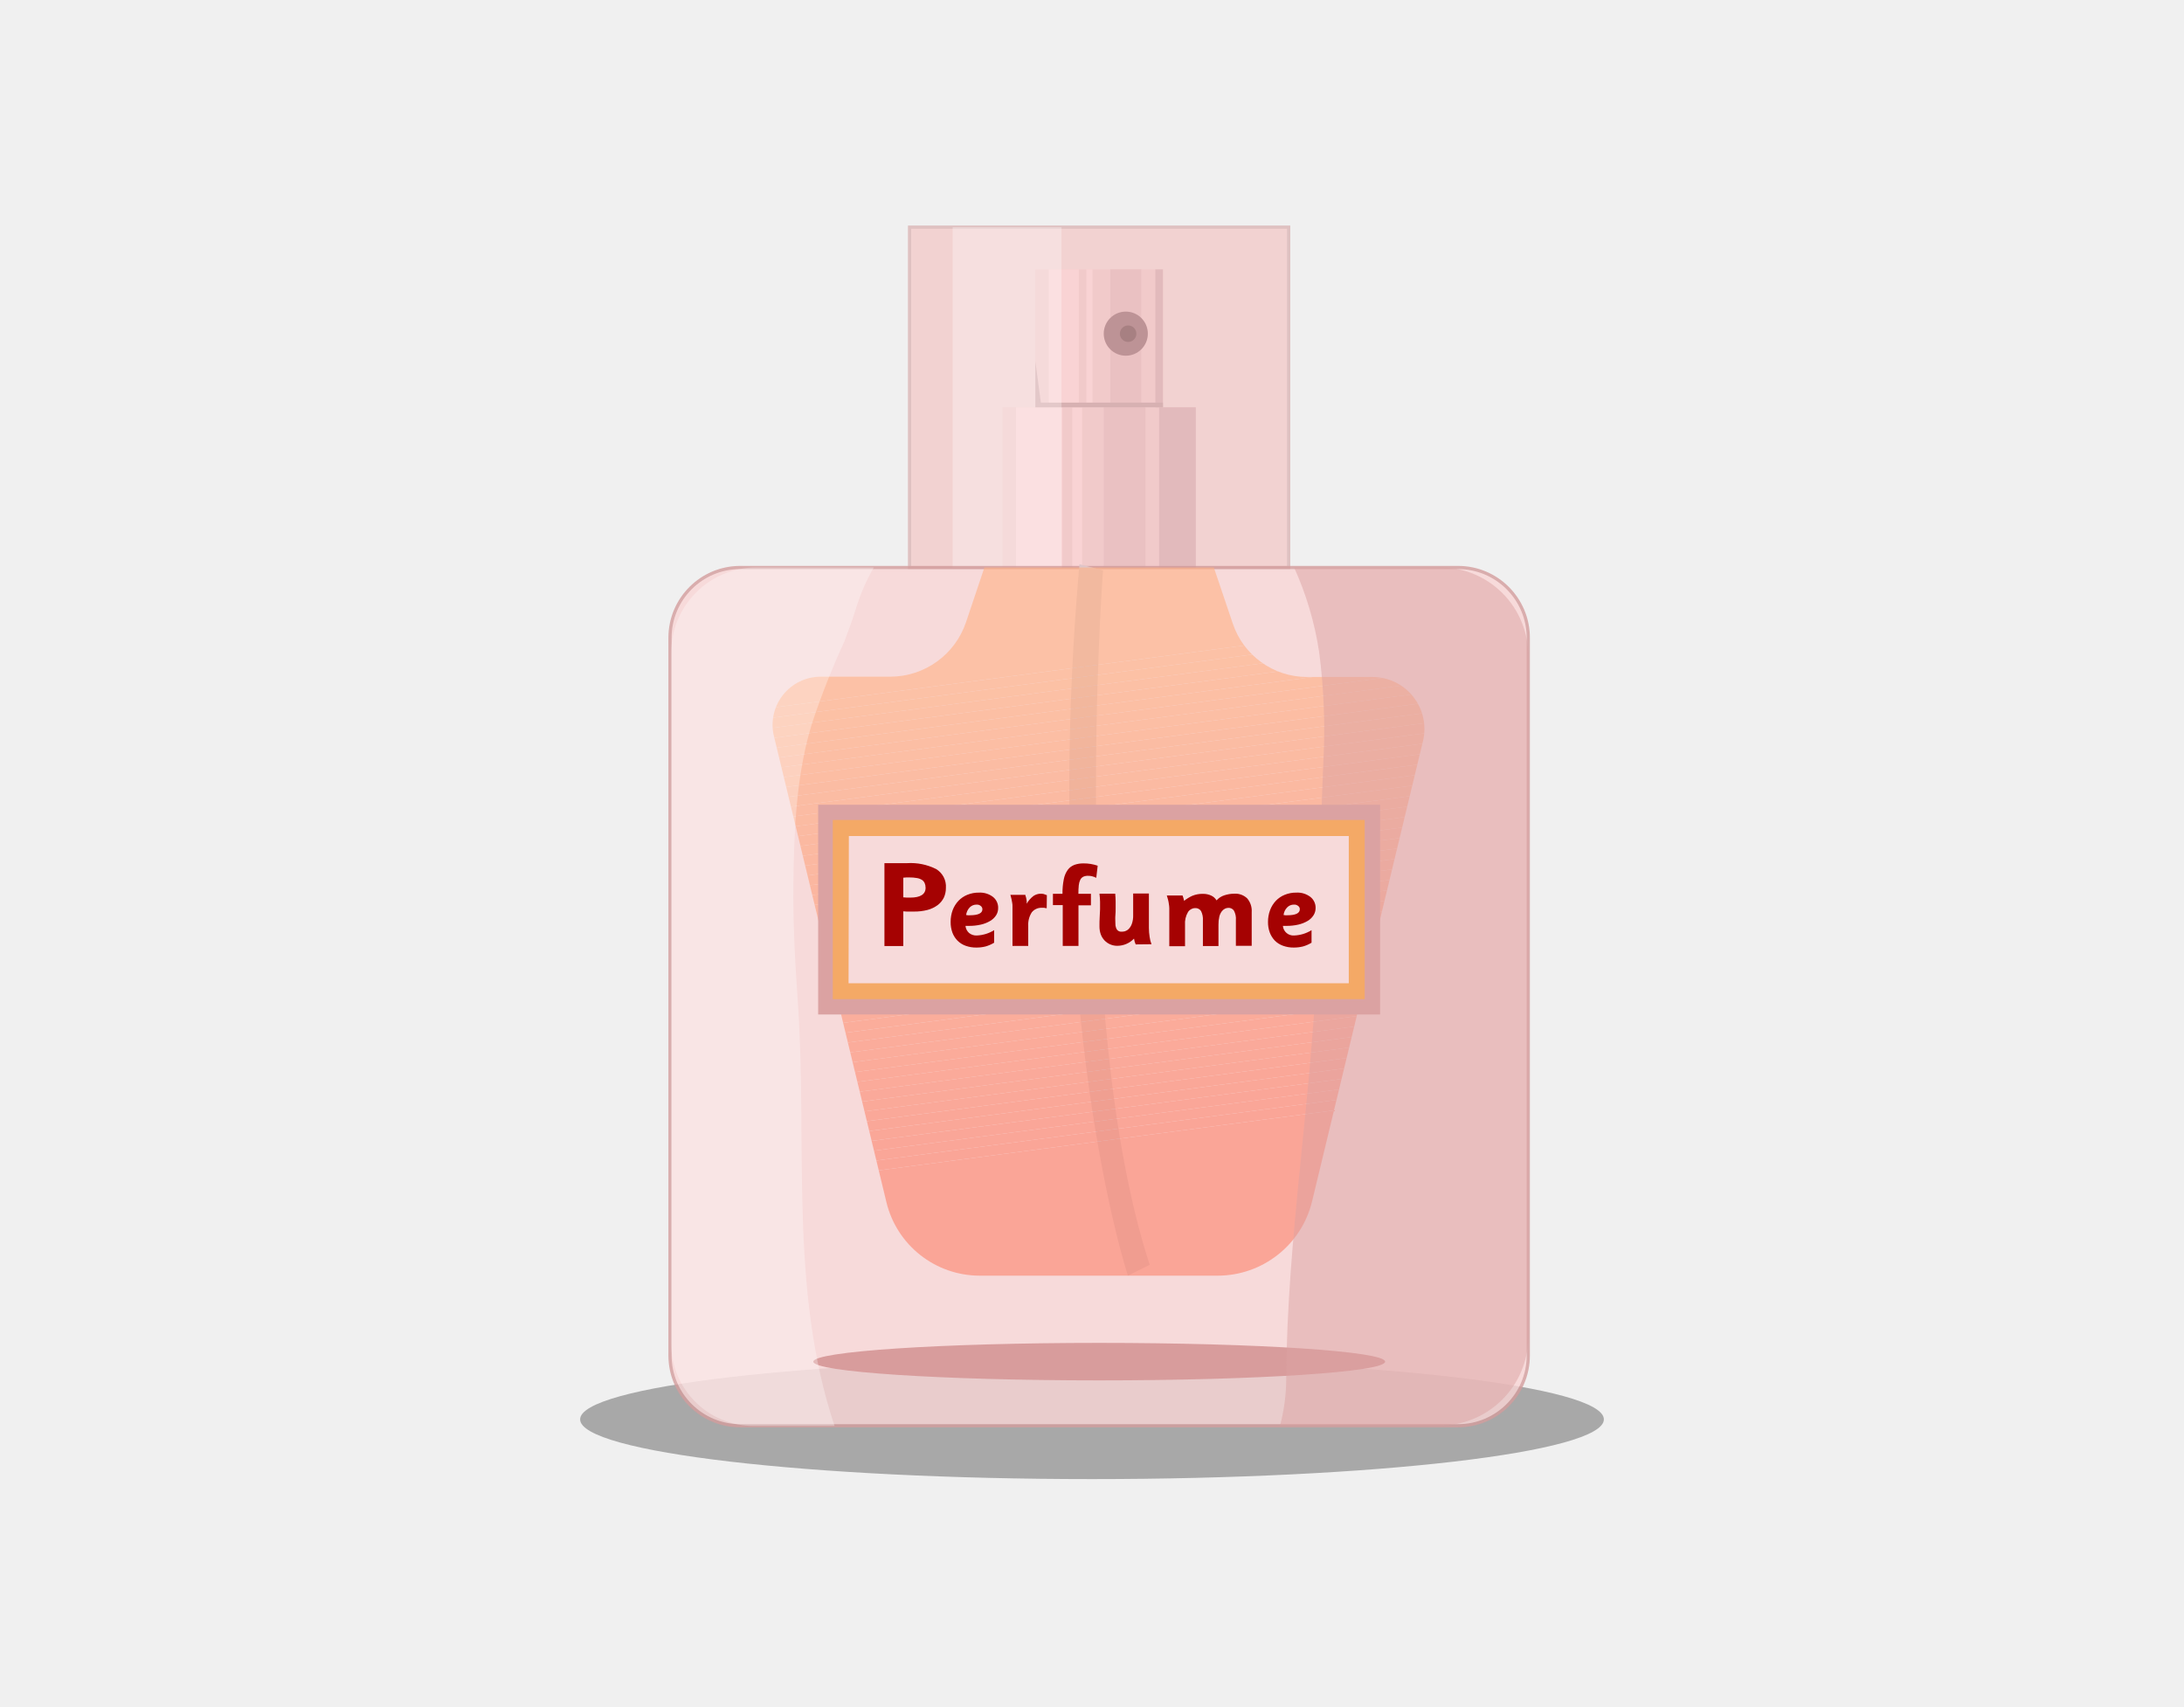
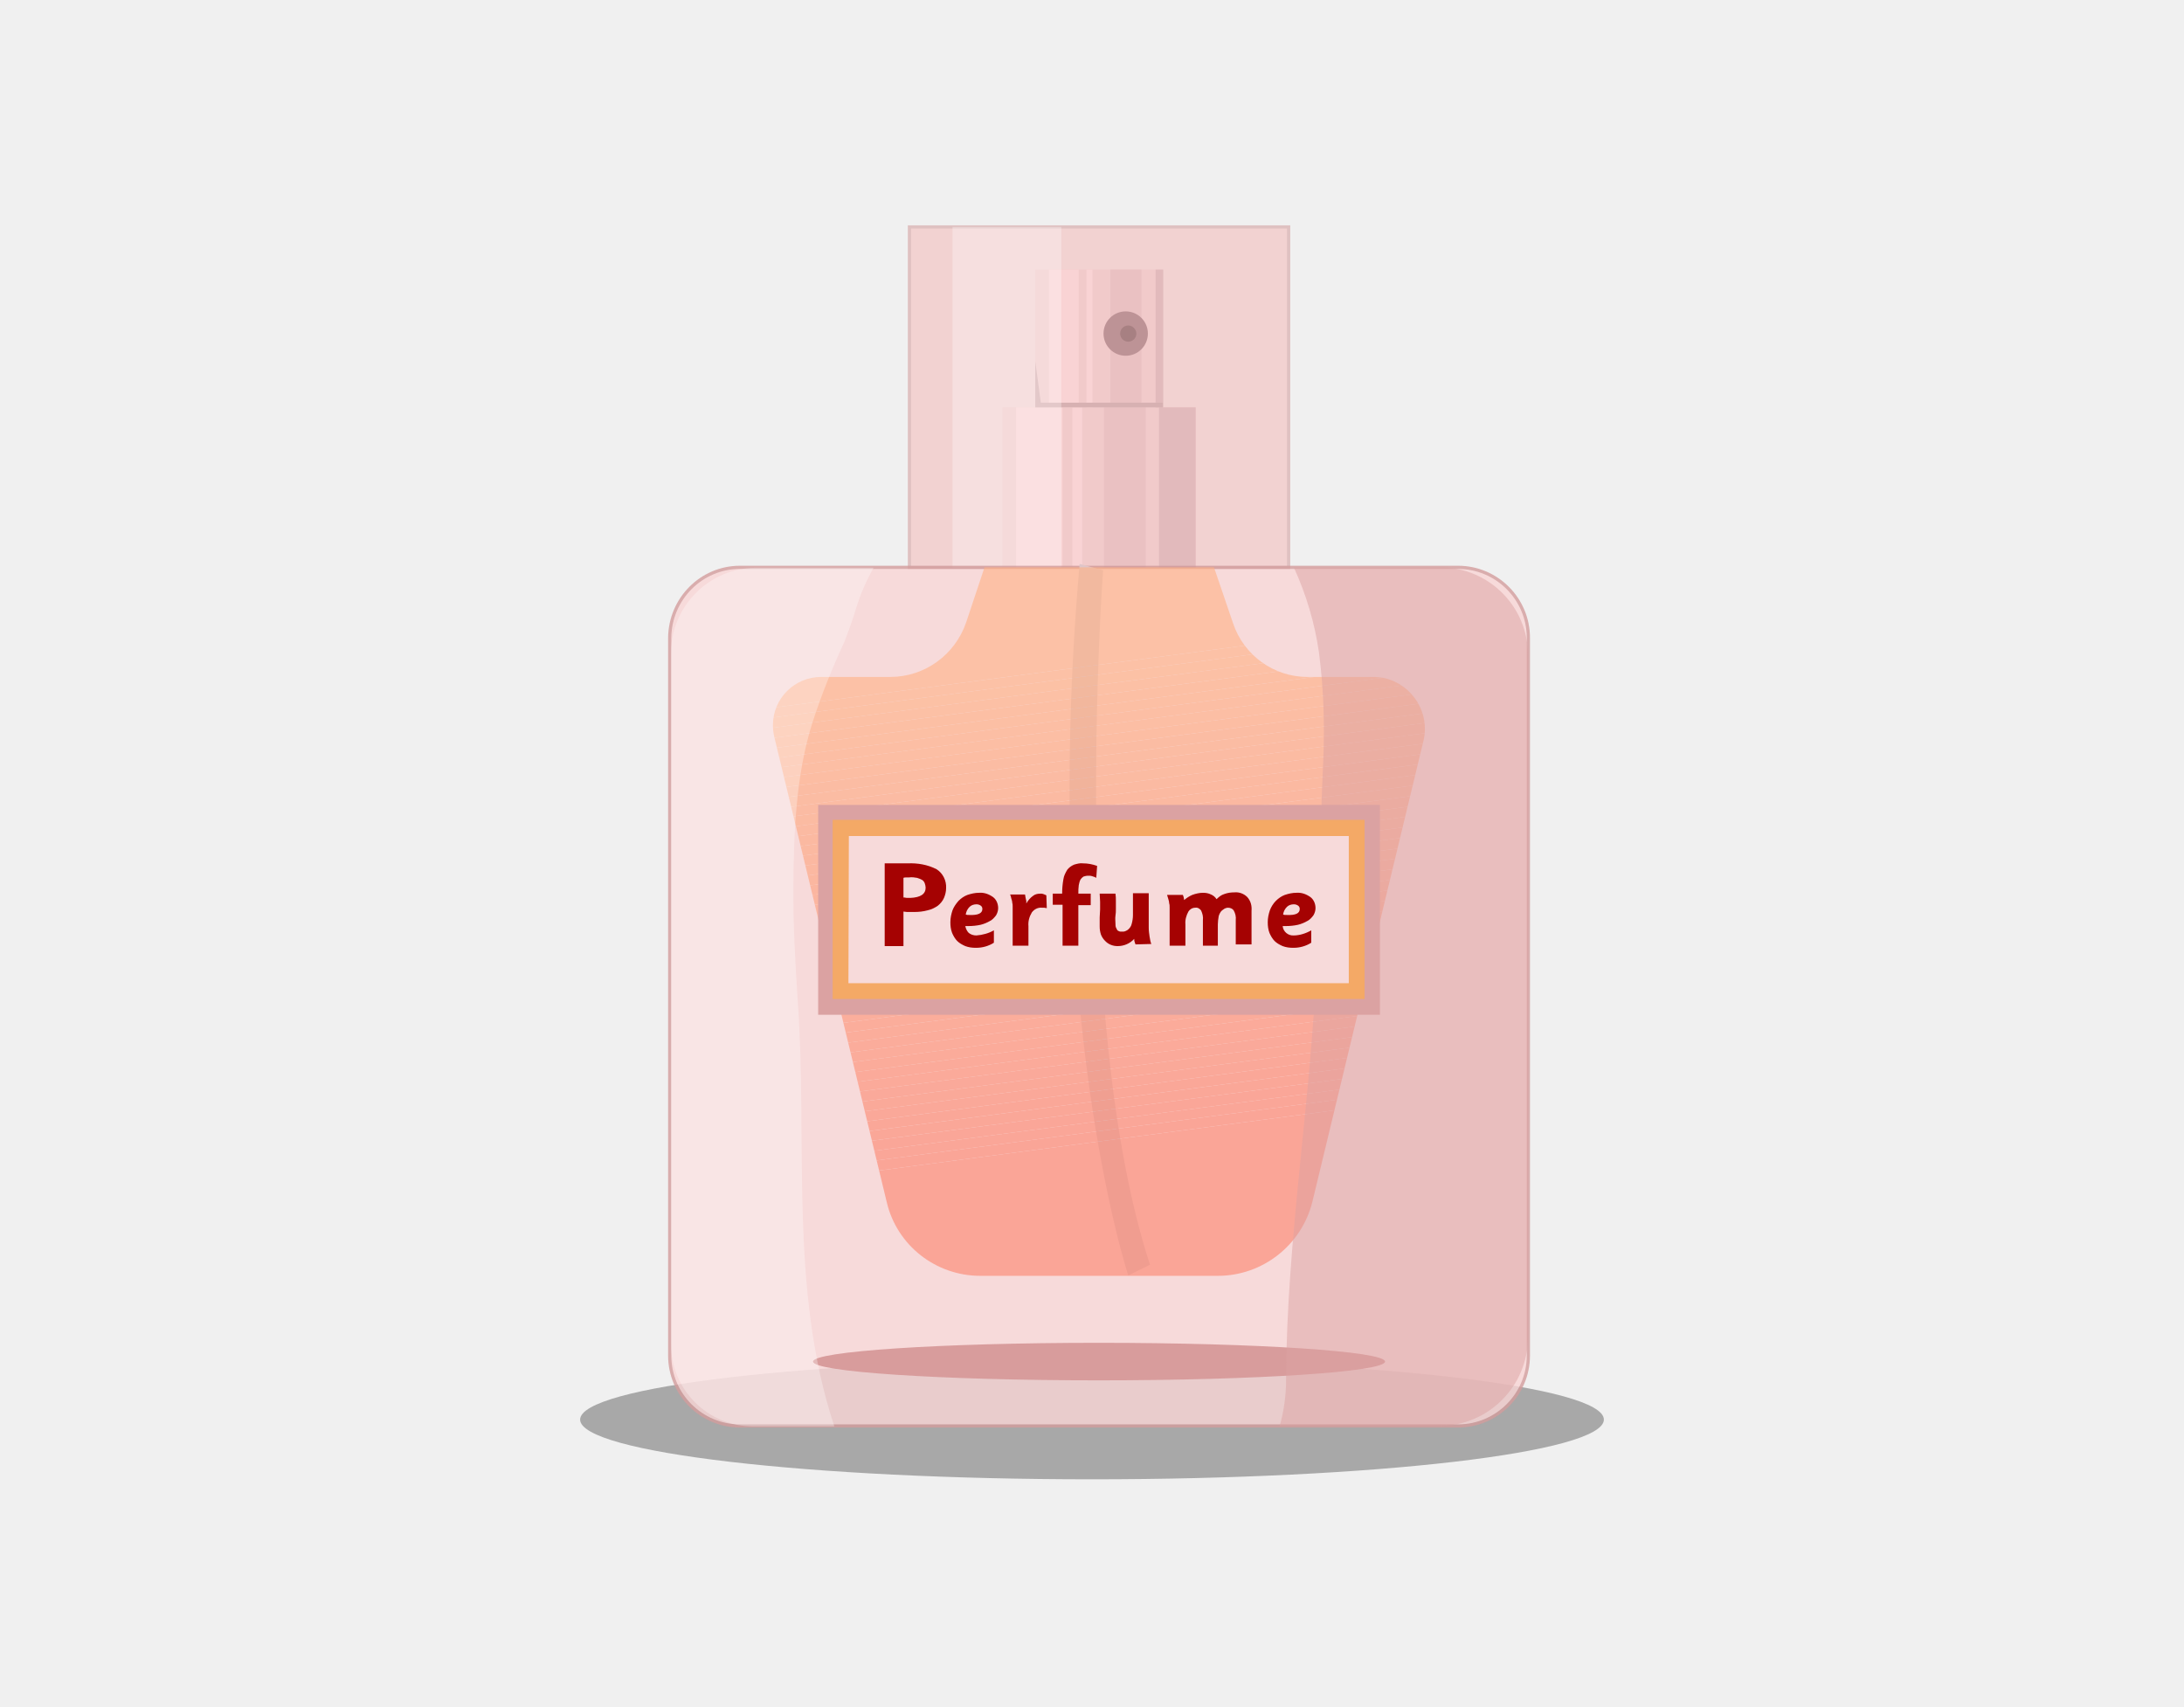
- <svg xmlns="http://www.w3.org/2000/svg" id="Layer_1" data-name="Layer 1" viewBox="0 0 512 400">
-   <defs>
-     <style>.cls-1{fill:none;}.cls-2{clip-path:url(#clip-path);}.cls-3{fill:#040d2e;}.cls-14,.cls-4{opacity:0.3;}.cls-5{fill:#efe0e3;}.cls-6{fill:#e0ced3;}.cls-7{fill:#d1c1c6;}.cls-8{fill:#fff3f6;}.cls-9{fill:#baaeb2;}.cls-10{fill:#87727a;}.cls-11{fill:#5b4c52;}.cls-12{opacity:0.5;}.cls-13{fill:#f4b4b2;stroke:#ce9191;}.cls-13,.cls-17{stroke-miterlimit:10;stroke-width:0.75px;}.cls-15{fill:#fff;}.cls-16{opacity:0.8;}.cls-17{fill:#f9d5d5;stroke:#d39c9c;}.cls-18{fill:#d89c9c;}.cls-19{fill:#dfc5c8;}.cls-20{opacity:0.6;}.cls-21{clip-path:url(#clip-path-2);}.cls-22{fill:#fc826b;}.cls-23{fill:#fc836c;}.cls-24{fill:#fc846c;}.cls-25{fill:#fc856d;}.cls-26{fill:#fc866d;}.cls-27{fill:#fc876e;}.cls-28{fill:#fc886e;}.cls-29{fill:#fc896f;}.cls-30{fill:#fd8a6f;}.cls-31{fill:#fd8b70;}.cls-32{fill:#fd8c70;}.cls-33{fill:#fd8d71;}.cls-34{fill:#fd8e71;}.cls-35{fill:#fd8f72;}.cls-36{fill:#fd9072;}.cls-37{fill:#fd9173;}.cls-38{fill:#fd9273;}.cls-39{fill:#fd9374;}.cls-40{fill:#fd9474;}.cls-41{fill:#fd9575;}.cls-42{fill:#fd9675;}.cls-43{fill:#fd9776;}.cls-44{fill:#fd9876;}.cls-45{fill:#fe9a77;}.cls-46{fill:#fe9b78;}.cls-47{fill:#fe9c78;}.cls-48{fill:#fe9d79;}.cls-49{fill:#fe9e79;}.cls-50{fill:#fe9f7a;}.cls-51{fill:#fea07a;}.cls-52{fill:#fea17b;}.cls-53{fill:#fea27b;}.cls-54{fill:#fea37c;}.cls-55{fill:#fea47c;}.cls-56{fill:#fea57d;}.cls-57{fill:#fea67d;}.cls-58{fill:#fea77e;}.cls-59{fill:#fea87e;}.cls-60{fill:#fea97f;}.cls-61{fill:#ffaa7f;}.cls-62{fill:#ffab80;}.cls-63{fill:#ffac80;}.cls-64{fill:#ffad81;}.cls-65{fill:#ffae81;}.cls-66{fill:#ffaf82;}.cls-67{fill:#ffb082;}.cls-68{fill:#ffb183;}.cls-69{fill:#dba2a2;}.cls-70{fill:#f7dada;}.cls-71{fill:#f4a966;}.cls-72{fill:#a50202;}</style>
-     <clipPath id="clip-path">
-       <rect class="cls-1" x="-471" y="-565" width="478" height="590" rx="58.11" transform="translate(-502 -38) rotate(90)" />
-     </clipPath>
-     <clipPath id="clip-path-2">
-       <path class="cls-1" d="M257.67,299.06h27.77a22.78,22.78,0,0,0,22.16-17.45l26-107.9a12.18,12.18,0,0,0-11.84-15H306.37A18.37,18.37,0,0,1,289,146.17L284.55,133H230.79l-4.32,12.85a18.77,18.77,0,0,1-17.79,12.79H192.43a11.29,11.29,0,0,0-11,13.93L207.8,281.82a22.51,22.51,0,0,0,21.89,17.24Z" />
-     </clipPath>
-   </defs>
-   <g class="cls-2">
-     <rect class="cls-3" x="-508.42" y="-564.47" width="551.51" height="591.33" transform="translate(-501.47 -36.15) rotate(90)" />
+ <svg xmlns="http://www.w3.org/2000/svg" xmlns:xlink="http://www.w3.org/1999/xlink" version="1.1" id="Layer_1" x="0px" y="0px" viewBox="0 0 512 400" style="enable-background:new 0 0 512 400;" xml:space="preserve">
+   <style type="text/css">
+ 	.st0{opacity:0.3;enable-background:new    ;}
+ 	.st1{fill:#EFE0E3;}
+ 	.st2{fill:#E0CED3;}
+ 	.st3{fill:#D1C1C6;}
+ 	.st4{fill:#FFF3F6;}
+ 	.st5{fill:#BAAEB2;}
+ 	.st6{fill:#87727A;}
+ 	.st7{fill:#5B4C52;}
+ 	.st8{opacity:0.5;}
+ 	.st9{fill:#F4B4B2;stroke:#CE9191;stroke-width:0.75;stroke-miterlimit:10;}
+ 	.st10{opacity:0.3;}
+ 	.st11{fill:#FFFFFF;}
+ 	.st12{opacity:0.8;}
+ 	.st13{fill:#F9D5D5;stroke:#D39C9C;stroke-width:0.75;stroke-miterlimit:10;}
+ 	.st14{fill:#D89C9C;}
+ 	.st15{fill:#DFC5C8;}
+ 	.st16{opacity:0.6;}
+ 	.st17{clip-path:url(#SVGID_2_);}
+ 	.st18{fill:#FC826B;}
+ 	.st19{fill:#FC836C;}
+ 	.st20{fill:#FC846C;}
+ 	.st21{fill:#FC856D;}
+ 	.st22{fill:#FC866D;}
+ 	.st23{fill:#FC876E;}
+ 	.st24{fill:#FC886E;}
+ 	.st25{fill:#FC896F;}
+ 	.st26{fill:#FD8A6F;}
+ 	.st27{fill:#FD8B70;}
+ 	.st28{fill:#FD8C70;}
+ 	.st29{fill:#FD8D71;}
+ 	.st30{fill:#FD8E71;}
+ 	.st31{fill:#FD8F72;}
+ 	.st32{fill:#FD9072;}
+ 	.st33{fill:#FD9173;}
+ 	.st34{fill:#FD9273;}
+ 	.st35{fill:#FD9374;}
+ 	.st36{fill:#FD9474;}
+ 	.st37{fill:#FD9575;}
+ 	.st38{fill:#FD9675;}
+ 	.st39{fill:#FD9776;}
+ 	.st40{fill:#FD9876;}
+ 	.st41{fill:#FE9A77;}
+ 	.st42{fill:#FE9B78;}
+ 	.st43{fill:#FE9C78;}
+ 	.st44{fill:#FE9D79;}
+ 	.st45{fill:#FE9E79;}
+ 	.st46{fill:#FE9F7A;}
+ 	.st47{fill:#FEA07A;}
+ 	.st48{fill:#FEA17B;}
+ 	.st49{fill:#FEA27B;}
+ 	.st50{fill:#FEA37C;}
+ 	.st51{fill:#FEA47C;}
+ 	.st52{fill:#FEA57D;}
+ 	.st53{fill:#FEA67D;}
+ 	.st54{fill:#FEA77E;}
+ 	.st55{fill:#FEA87E;}
+ 	.st56{fill:#FEA97F;}
+ 	.st57{fill:#FFAA7F;}
+ 	.st58{fill:#FFAB80;}
+ 	.st59{fill:#FFAC80;}
+ 	.st60{fill:#FFAD81;}
+ 	.st61{fill:#FFAE81;}
+ 	.st62{fill:#FFAF82;}
+ 	.st63{fill:#FFB082;}
+ 	.st64{fill:#FFB183;}
+ 	.st65{fill:#DBA2A2;}
+ 	.st66{fill:#F7DADA;}
+ 	.st67{fill:#F4A966;}
+ 	.st68{fill:#A50202;}
+ </style>
+   <ellipse class="st0" cx="256" cy="332.8" rx="120" ry="14" />
+   <rect x="235" y="95.5" class="st1" width="45.3" height="37.6" />
+   <rect x="242.7" y="63.2" class="st1" width="29.9" height="32.3" />
+   <rect x="260.3" y="63.2" class="st2" width="7.3" height="32.3" />
+   <rect x="258.8" y="95.5" class="st2" width="9.8" height="37.6" />
+   <rect x="270.9" y="63.2" class="st3" width="1.8" height="32.3" />
+   <rect x="271.7" y="95.5" class="st3" width="8.6" height="37.6" />
+   <rect x="245.9" y="63.2" class="st4" width="7" height="32.3" />
+   <rect x="254.7" y="63.2" class="st4" width="1.4" height="32.3" />
+   <rect x="238.2" y="95.5" class="st4" width="10.9" height="37.6" />
+   <rect x="251.4" y="95.5" class="st4" width="2.3" height="37.6" />
+   <polygon class="st5" points="242.7,95.5 272.6,95.5 272.6,94.4 244,94.4 242.7,84.7 " />
+   <circle class="st6" cx="263.9" cy="78.2" r="5.2" />
+   <path class="st7" d="M266.4,78.2c0,1.1-0.9,1.9-1.9,1.9c-1.1,0-1.9-0.9-1.9-1.9c0-1.1,0.9-1.9,1.9-1.9c0,0,0,0,0,0  C265.5,76.3,266.4,77.2,266.4,78.2C266.4,78.2,266.4,78.2,266.4,78.2z" />
+   <g class="st8">
+     <rect x="213.2" y="53.2" class="st9" width="88.9" height="79.9" />
  </g>
-   <ellipse class="cls-4" cx="256" cy="332.75" rx="120" ry="14" />
-   <rect class="cls-5" x="235.01" y="95.49" width="45.32" height="37.62" />
-   <rect class="cls-5" x="242.71" y="63.15" width="29.92" height="32.34" />
-   <rect class="cls-6" x="260.29" y="63.15" width="7.26" height="32.34" />
-   <rect class="cls-6" x="258.75" y="95.49" width="9.79" height="37.62" />
-   <rect class="cls-7" x="270.85" y="63.15" width="1.78" height="32.34" />
-   <rect class="cls-7" x="271.74" y="95.49" width="8.59" height="37.62" />
-   <rect class="cls-8" x="245.88" y="63.15" width="7.04" height="32.34" />
-   <rect class="cls-8" x="254.68" y="63.15" width="1.43" height="32.34" />
-   <rect class="cls-8" x="238.18" y="95.49" width="10.87" height="37.62" />
-   <rect class="cls-8" x="251.38" y="95.49" width="2.31" height="37.62" />
-   <polygon class="cls-9" points="242.72 95.49 272.63 95.49 272.63 94.39 244.01 94.39 242.72 84.71 242.72 95.49" />
-   <circle class="cls-10" cx="263.92" cy="78.22" r="5.17" />
-   <path class="cls-11" d="M266.4,78.22a1.93,1.93,0,1,1-1.92-1.92A1.92,1.92,0,0,1,266.4,78.22Z" />
-   <g class="cls-12">
-     <rect class="cls-13" x="213.23" y="53.25" width="88.88" height="79.86" />
+   <g class="st10">
+     <rect x="223.3" y="53.2" class="st11" width="25.5" height="79.9" />
  </g>
-   <g class="cls-14">
-     <rect class="cls-15" x="223.33" y="53.25" width="25.52" height="79.86" />
+   <g class="st12">
+     <path class="st13" d="M173.5,133h168.3c9.1,0,16.5,7.4,16.5,16.5v168.3c0,9.1-7.4,16.5-16.5,16.5H173.5c-9.1,0-16.5-7.4-16.5-16.5   V149.5C157.1,140.4,164.4,133,173.5,133z" />
  </g>
-   <g class="cls-16">
-     <rect class="cls-17" x="157.07" y="133.04" width="201.21" height="201.21" rx="16.47" />
-   </g>
-   <path class="cls-18" d="M324.72,319.22c0,2.42-30,4.39-67.05,4.39s-67-2-67-4.39,30-4.4,67-4.4S324.72,316.79,324.72,319.22Z" />
-   <path class="cls-19" d="M258.58,133.71s-7.91,105.07,10.95,162.81l-5.11,2.54s-20.61-62.21-11.36-166.79Z" />
-   <g class="cls-20">
-     <g class="cls-21">
-       <polygon class="cls-22" points="190.94 299.06 188 276.75 335.47 257.31 335.47 299.06 190.94 299.06" />
-       <polygon class="cls-22" points="188 276.75 187.69 274.41 335.47 254.94 335.47 257.31 188 276.75" />
-       <polygon class="cls-23" points="187.69 274.41 187.38 272.07 335.47 252.56 335.47 254.94 187.69 274.41" />
-       <polygon class="cls-24" points="187.38 272.07 187.07 269.74 335.47 250.18 335.47 252.56 187.38 272.07" />
-       <polygon class="cls-25" points="187.07 269.74 186.77 267.4 335.47 247.8 335.47 250.18 187.07 269.74" />
-       <polygon class="cls-26" points="186.77 267.4 186.46 265.06 335.47 245.43 335.47 247.8 186.77 267.4" />
-       <polygon class="cls-27" points="186.46 265.06 186.15 262.73 335.47 243.05 335.47 245.43 186.46 265.06" />
-       <polygon class="cls-28" points="186.15 262.73 185.84 260.39 335.47 240.67 335.47 243.05 186.15 262.73" />
-       <polygon class="cls-29" points="185.84 260.39 185.53 258.05 335.47 238.29 335.47 240.67 185.84 260.39" />
-       <polygon class="cls-30" points="185.53 258.05 185.23 255.71 335.47 235.91 335.47 238.29 185.53 258.05" />
-       <polygon class="cls-31" points="185.23 255.71 184.92 253.38 335.47 233.54 335.47 235.91 185.23 255.71" />
-       <polygon class="cls-32" points="184.92 253.38 184.61 251.04 335.47 231.16 335.47 233.54 184.92 253.38" />
-       <polygon class="cls-33" points="184.61 251.04 184.3 248.7 335.47 228.78 335.47 231.16 184.61 251.04" />
-       <polygon class="cls-34" points="184.3 248.7 184 246.36 335.47 226.4 335.47 228.78 184.3 248.7" />
-       <polygon class="cls-35" points="184 246.36 183.69 244.03 335.47 224.02 335.47 226.4 184 246.36" />
-       <polygon class="cls-36" points="183.69 244.03 183.38 241.69 335.47 221.65 335.47 224.02 183.69 244.03" />
-       <polygon class="cls-37" points="183.38 241.69 183.07 239.35 335.47 219.27 335.47 221.65 183.38 241.69" />
-       <polygon class="cls-38" points="183.07 239.35 182.76 237.01 335.47 216.89 335.47 219.27 183.07 239.35" />
-       <polygon class="cls-39" points="182.76 237.01 182.46 234.68 335.47 214.51 335.47 216.89 182.76 237.01" />
-       <polygon class="cls-40" points="182.46 234.68 182.15 232.34 335.47 212.13 335.47 214.51 182.46 234.68" />
-       <polygon class="cls-41" points="182.15 232.34 181.84 230 335.47 209.76 335.47 212.13 182.15 232.34" />
-       <polygon class="cls-42" points="181.84 230 181.53 227.67 335.47 207.38 335.47 209.76 181.84 230" />
-       <polygon class="cls-43" points="181.53 227.67 181.22 225.33 335.47 205 335.47 207.38 181.53 227.67" />
-       <polygon class="cls-44" points="181.22 225.33 180.91 222.99 335.47 202.62 335.47 205 181.22 225.33" />
-       <polygon class="cls-45" points="180.91 222.99 180.61 220.65 335.47 200.25 335.47 202.62 180.91 222.99" />
-       <polygon class="cls-46" points="180.61 220.65 180.3 218.32 335.47 197.87 335.47 200.25 180.61 220.65" />
-       <polygon class="cls-47" points="180.3 218.32 179.99 215.98 335.47 195.49 335.47 197.87 180.3 218.32" />
-       <polygon class="cls-48" points="179.99 215.98 179.75 214.16 179.75 213.63 335.47 193.11 335.47 195.49 179.99 215.98" />
-       <polygon class="cls-49" points="179.75 211.25 335.47 190.73 335.47 193.11 179.75 213.63 179.75 211.25" />
-       <polygon class="cls-50" points="179.75 208.88 335.47 188.36 335.47 190.73 179.75 211.25 179.75 208.88" />
-       <polygon class="cls-51" points="179.75 206.5 335.47 185.98 335.47 188.36 179.75 208.88 179.75 206.5" />
-       <polygon class="cls-52" points="179.75 204.12 335.47 183.6 335.47 185.98 179.75 206.5 179.75 204.12" />
-       <polygon class="cls-53" points="179.75 201.74 335.47 181.22 335.47 183.6 179.75 204.12 179.75 201.74" />
-       <polygon class="cls-54" points="179.75 199.37 335.47 178.84 335.47 181.22 179.75 201.74 179.75 199.37" />
-       <polygon class="cls-55" points="179.75 196.99 335.47 176.47 335.47 178.84 179.75 199.37 179.75 196.99" />
-       <polygon class="cls-56" points="179.75 194.61 335.47 174.09 335.47 176.47 179.75 196.99 179.75 194.61" />
-       <polygon class="cls-57" points="179.75 192.23 335.47 171.71 335.47 174.09 179.75 194.61 179.75 192.23" />
-       <polygon class="cls-58" points="179.75 189.85 335.47 169.33 335.47 171.71 179.75 192.23 179.75 189.85" />
-       <polygon class="cls-59" points="179.75 187.48 335.47 166.96 335.47 169.33 179.75 189.85 179.75 187.48" />
-       <polygon class="cls-60" points="179.75 185.1 335.47 164.58 335.47 166.96 179.75 187.48 179.75 185.1" />
-       <polygon class="cls-61" points="179.75 182.72 335.47 162.2 335.47 164.58 179.75 185.1 179.75 182.72" />
-       <polygon class="cls-62" points="179.75 180.34 335.47 159.82 335.47 162.2 179.75 182.72 179.75 180.34" />
-       <polygon class="cls-63" points="179.75 177.97 335.47 157.44 335.47 159.82 179.75 180.34 179.75 177.97" />
-       <polygon class="cls-64" points="179.75 175.59 335.47 155.07 335.47 157.44 179.75 177.97 179.75 175.59" />
-       <polygon class="cls-65" points="179.75 173.21 335.47 152.69 335.47 155.07 179.75 175.59 179.75 173.21" />
-       <polygon class="cls-66" points="179.75 170.83 335.47 150.31 335.47 152.69 179.75 173.21 179.75 170.83" />
-       <polygon class="cls-67" points="179.75 168.45 335.47 147.93 335.47 150.31 179.75 170.83 179.75 168.45" />
-       <polygon class="cls-68" points="179.75 166.08 335.47 145.56 335.47 147.93 179.75 168.45 179.75 166.08" />
-       <polygon class="cls-68" points="335.47 145.56 179.75 166.08 179.75 133.04 335.47 133.04 335.47 145.56" />
+   <path class="st14" d="M324.7,319.2c0,2.4-30,4.4-67.1,4.4s-67-2-67-4.4s30-4.4,67-4.4S324.7,316.8,324.7,319.2z" />
+   <path class="st15" d="M258.6,133.7c0,0-7.9,105.1,11,162.8l-5.1,2.5c0,0-20.6-62.2-11.4-166.8L258.6,133.7z" />
+   <g class="st16">
+     <g>
+       <defs>
+         <path id="SVGID_1_" d="M257.7,299.1h27.8c10.5,0,19.7-7.2,22.2-17.5l26-107.9c1.6-6.5-2.5-13.1-9-14.7c-0.9-0.2-1.9-0.3-2.8-0.3     h-15.4c-7.9,0-14.9-5.1-17.4-12.5l-4.5-13.2h-53.8l-4.3,12.9c-2.6,7.6-9.7,12.8-17.8,12.8h-16.2c-6.2,0-11.3,5-11.3,11.3     c0,0.9,0.1,1.8,0.3,2.7l26.4,109.2c2.4,10.1,11.5,17.2,21.9,17.2H257.7z" />
+       </defs>
+       <clipPath id="SVGID_2_">
+         <use xlink:href="#SVGID_1_" style="overflow:visible;" />
+       </clipPath>
+       <g class="st17">
+         <polygon class="st18" points="190.9,299.1 188,276.8 335.5,257.3 335.5,299.1    " />
+         <polygon class="st18" points="188,276.8 187.7,274.4 335.5,254.9 335.5,257.3    " />
+         <polygon class="st19" points="187.7,274.4 187.4,272.1 335.5,252.6 335.5,254.9    " />
+         <polygon class="st20" points="187.4,272.1 187.1,269.7 335.5,250.2 335.5,252.6    " />
+         <polygon class="st21" points="187.1,269.7 186.8,267.4 335.5,247.8 335.5,250.2    " />
+         <polygon class="st22" points="186.8,267.4 186.5,265.1 335.5,245.4 335.5,247.8    " />
+         <polygon class="st23" points="186.5,265.1 186.1,262.7 335.5,243.1 335.5,245.4    " />
+         <polygon class="st24" points="186.1,262.7 185.8,260.4 335.5,240.7 335.5,243.1    " />
+         <polygon class="st25" points="185.8,260.4 185.5,258 335.5,238.3 335.5,240.7    " />
+         <polygon class="st26" points="185.5,258 185.2,255.7 335.5,235.9 335.5,238.3    " />
+         <polygon class="st27" points="185.2,255.7 184.9,253.4 335.5,233.5 335.5,235.9    " />
+         <polygon class="st28" points="184.9,253.4 184.6,251 335.5,231.2 335.5,233.5    " />
+         <polygon class="st29" points="184.6,251 184.3,248.7 335.5,228.8 335.5,231.2    " />
+         <polygon class="st30" points="184.3,248.7 184,246.4 335.5,226.4 335.5,228.8    " />
+         <polygon class="st31" points="184,246.4 183.7,244 335.5,224 335.5,226.4    " />
+         <polygon class="st32" points="183.7,244 183.4,241.7 335.5,221.6 335.5,224    " />
+         <polygon class="st33" points="183.4,241.7 183.1,239.4 335.5,219.3 335.5,221.6    " />
+         <polygon class="st34" points="183.1,239.4 182.8,237 335.5,216.9 335.5,219.3    " />
+         <polygon class="st35" points="182.8,237 182.5,234.7 335.5,214.5 335.5,216.9    " />
+         <polygon class="st36" points="182.5,234.7 182.1,232.3 335.5,212.1 335.5,214.5    " />
+         <polygon class="st37" points="182.1,232.3 181.8,230 335.5,209.8 335.5,212.1    " />
+         <polygon class="st38" points="181.8,230 181.5,227.7 335.5,207.4 335.5,209.8    " />
+         <polygon class="st39" points="181.5,227.7 181.2,225.3 335.5,205 335.5,207.4    " />
+         <polygon class="st40" points="181.2,225.3 180.9,223 335.5,202.6 335.5,205    " />
+         <polygon class="st41" points="180.9,223 180.6,220.6 335.5,200.2 335.5,202.6    " />
+         <polygon class="st42" points="180.6,220.6 180.3,218.3 335.5,197.9 335.5,200.2    " />
+         <polygon class="st43" points="180.3,218.3 180,216 335.5,195.5 335.5,197.9    " />
+         <polygon class="st44" points="180,216 179.8,214.2 179.8,213.6 335.5,193.1 335.5,195.5    " />
+         <polygon class="st45" points="179.8,211.2 335.5,190.7 335.5,193.1 179.8,213.6    " />
+         <polygon class="st46" points="179.8,208.9 335.5,188.4 335.5,190.7 179.8,211.2    " />
+         <polygon class="st47" points="179.8,206.5 335.5,186 335.5,188.4 179.8,208.9    " />
+         <polygon class="st48" points="179.8,204.1 335.5,183.6 335.5,186 179.8,206.5    " />
+         <polygon class="st49" points="179.8,201.7 335.5,181.2 335.5,183.6 179.8,204.1    " />
+         <polygon class="st50" points="179.8,199.4 335.5,178.8 335.5,181.2 179.8,201.7    " />
+         <polygon class="st51" points="179.8,197 335.5,176.5 335.5,178.8 179.8,199.4    " />
+         <polygon class="st52" points="179.8,194.6 335.5,174.1 335.5,176.5 179.8,197    " />
+         <polygon class="st53" points="179.8,192.2 335.5,171.7 335.5,174.1 179.8,194.6    " />
+         <polygon class="st54" points="179.8,189.9 335.5,169.3 335.5,171.7 179.8,192.2    " />
+         <polygon class="st55" points="179.8,187.5 335.5,167 335.5,169.3 179.8,189.9    " />
+         <polygon class="st56" points="179.8,185.1 335.5,164.6 335.5,167 179.8,187.5    " />
+         <polygon class="st57" points="179.8,182.7 335.5,162.2 335.5,164.6 179.8,185.1    " />
+         <polygon class="st58" points="179.8,180.3 335.5,159.8 335.5,162.2 179.8,182.7    " />
+         <polygon class="st59" points="179.8,178 335.5,157.4 335.5,159.8 179.8,180.3    " />
+         <polygon class="st60" points="179.8,175.6 335.5,155.1 335.5,157.4 179.8,178    " />
+         <polygon class="st61" points="179.8,173.2 335.5,152.7 335.5,155.1 179.8,175.6    " />
+         <polygon class="st62" points="179.8,170.8 335.5,150.3 335.5,152.7 179.8,173.2    " />
+         <polygon class="st63" points="179.8,168.4 335.5,147.9 335.5,150.3 179.8,170.8    " />
+         <polygon class="st64" points="179.8,166.1 335.5,145.6 335.5,147.9 179.8,168.4    " />
+         <polygon class="st64" points="335.5,145.6 179.8,166.1 179.8,133 335.5,133    " />
+       </g>
    </g>
  </g>
-   <g class="cls-14">
-     <path class="cls-15" d="M187,234.39c-.64-9.1-1.11-18.2-1-27.33.14-12.11.62-25.45,4.38-37.52a182.13,182.13,0,0,1,7.5-19c1-2.64,2-5.31,2.82-8a46.39,46.39,0,0,1,4.15-9.52h-27.5a20,20,0,0,0-20,20V315a19.29,19.29,0,0,0,19.3,19.29h19C184.87,302.06,189.38,267.57,187,234.39Z" />
+   <g class="st10">
+     <path class="st11" d="M187,234.4c-0.6-9.1-1.1-18.2-1-27.3c0.1-12.1,0.6-25.4,4.4-37.5c2.1-6.5,4.6-12.8,7.5-19c1-2.6,2-5.3,2.8-8   c1-3.3,2.4-6.5,4.1-9.5h-27.5c-11,0-20,9-20,20v162c0,10.7,8.6,19.3,19.3,19.3c0,0,0,0,0,0h19C184.9,302.1,189.4,267.6,187,234.4z" />
  </g>
-   <g class="cls-12">
-     <path class="cls-69" d="M337.62,133H303.36a74.94,74.94,0,0,1,5.89,19.87,140.9,140.9,0,0,1,1,25.56c-.67,15.24-.93,30.5-1.48,45.75-1.2,33.13-7.08,65.93-7.24,99.12a42.69,42.69,0,0,1-1.45,10.91h37.39a20.8,20.8,0,0,0,20.8-20.8V153.71A20.66,20.66,0,0,0,337.62,133Z" />
+   <g class="st8">
+     <path class="st65" d="M337.6,133h-34.3c2.9,6.3,4.9,13,5.9,19.9c1.1,8.5,1.4,17,1,25.6c-0.7,15.2-0.9,30.5-1.5,45.8   c-1.2,33.1-7.1,65.9-7.2,99.1c0,3.7-0.5,7.4-1.5,10.9h37.4c11.5,0,20.8-9.3,20.8-20.8V153.7C358.3,142.3,349.1,133,337.6,133   C337.6,133,337.6,133,337.6,133z" />
  </g>
-   <rect class="cls-69" x="191.8" y="188.66" width="131.74" height="49.17" />
-   <rect class="cls-70" x="197.19" y="194.12" width="120.96" height="38.25" />
-   <path class="cls-71" d="M319.93,234.23H195.23v-42h124.7Zm-121-3.72H316.2V196H199Z" />
-   <path class="cls-72" d="M221.75,208.16a5.31,5.31,0,0,1-.48,2.27,5,5,0,0,1-1.44,1.75,7,7,0,0,1-2.35,1.13,12.09,12.09,0,0,1-3.22.39h-1.14l-.6,0-.76-.06v8.14h-4.42V202.35h5.35a13.31,13.31,0,0,1,6.76,1.38A4.76,4.76,0,0,1,221.75,208.16Zm-4.77-.08a2.54,2.54,0,0,0-.19-1,1.73,1.73,0,0,0-.61-.77,3.06,3.06,0,0,0-1.18-.46,9.73,9.73,0,0,0-1.87-.15h-.63a6.15,6.15,0,0,0-.74.06v4.61c.35,0,.62.06.81.06l.82,0C215.78,210.43,217,209.65,217,208.08Z" />
-   <path class="cls-72" d="M234,212.87a3.11,3.11,0,0,1-.49,1.72,4.14,4.14,0,0,1-1.4,1.32,7.61,7.61,0,0,1-2.16.85,12.29,12.29,0,0,1-2.83.3h-.78a2.53,2.53,0,0,0,.83,1.65,2.64,2.64,0,0,0,1.8.6,8.29,8.29,0,0,0,4.09-1.25V221a8.16,8.16,0,0,1-2,.88,8.63,8.63,0,0,1-2.18.26,7.14,7.14,0,0,1-2.51-.42,5.1,5.1,0,0,1-1.9-1.2,5.45,5.45,0,0,1-1.2-1.89,7.14,7.14,0,0,1-.41-2.49,7.82,7.82,0,0,1,.48-2.79,6.65,6.65,0,0,1,1.36-2.18,6.07,6.07,0,0,1,2.1-1.41,6.93,6.93,0,0,1,2.69-.5,5,5,0,0,1,3.29,1A3.22,3.22,0,0,1,234,212.87Zm-3.69.28a1,1,0,0,0-.38-.76,1.43,1.43,0,0,0-1-.32,2.19,2.19,0,0,0-1.59.65,3.11,3.11,0,0,0-.85,1.79,2.15,2.15,0,0,0,.44.06h.41C229.33,214.57,230.31,214.09,230.31,213.15Z" />
-   <path class="cls-72" d="M245.38,212.93a5.83,5.83,0,0,0-.61-.11,3.63,3.63,0,0,0-.5,0,2.84,2.84,0,0,0-2.4,1.08,5.38,5.38,0,0,0-.82,3.23v4.63h-3.69v-8c0-.45,0-.85,0-1.18s0-.65-.07-.94a8.15,8.15,0,0,0-.16-.86c-.06-.28-.15-.6-.26-1h3.51c0,.23.11.42.15.58a3,3,0,0,1,.1.46l.06.45a5,5,0,0,1,0,.59,6.11,6.11,0,0,1,1.58-1.81,3,3,0,0,1,1.76-.53,2.87,2.87,0,0,1,.65.07,6.63,6.63,0,0,1,.74.27Z" />
-   <path class="cls-72" d="M257,205.79a5.06,5.06,0,0,0-1-.37,3.76,3.76,0,0,0-.92-.1,2.55,2.55,0,0,0-1.14.22,1.63,1.63,0,0,0-.69.71,3.85,3.85,0,0,0-.35,1.29,18.15,18.15,0,0,0-.09,2h2.94v2.7h-2.92v9.52h-3.69v-9.58h-2.3v-2.64h2.24a16.4,16.4,0,0,1,.31-3.43,5.53,5.53,0,0,1,.93-2.19,3.39,3.39,0,0,1,1.56-1.17,6.14,6.14,0,0,1,2.15-.34,9.6,9.6,0,0,1,3.3.55Z" />
-   <path class="cls-72" d="M266.24,221.4c-.11-.26-.19-.48-.24-.64a6.2,6.2,0,0,1-.15-.72,5.43,5.43,0,0,1-3.92,1.69,4.09,4.09,0,0,1-3-1.27,4.15,4.15,0,0,1-.88-1.43,5.52,5.52,0,0,1-.3-1.87c0-.76,0-1.46.05-2.11s.07-1.27.09-1.86,0-1.19,0-1.79-.07-1.22-.14-1.89h3.69c.06.61.09,1.19.1,1.76s0,1.12,0,1.67,0,1.11-.06,1.69,0,1.17,0,1.82a2.87,2.87,0,0,0,.18,1.13,1.32,1.32,0,0,0,.44.61,1.3,1.3,0,0,0,.57.22,3.1,3.1,0,0,0,.49,0,2.8,2.8,0,0,0,.59-.1,2.11,2.11,0,0,0,.84-.51,3.37,3.37,0,0,0,.74-1.18,5.66,5.66,0,0,0,.32-2.09v-5.06h3.69v8.08a13.82,13.82,0,0,0,.17,2.1,7.09,7.09,0,0,0,.44,1.71Z" />
-   <path class="cls-72" d="M289.73,221.73v-6a4,4,0,0,0-.47-2.27,1.5,1.5,0,0,0-1.27-.63,1.84,1.84,0,0,0-.83.2,2.11,2.11,0,0,0-.75.64,3.55,3.55,0,0,0-.56,1.22,7.79,7.79,0,0,0-.2,1.9v5H282v-6a4.28,4.28,0,0,0-.43-2.2,1.53,1.53,0,0,0-1.43-.7,2,2,0,0,0-1.64.94,5.15,5.15,0,0,0-.69,3v5h-3.69v-7.67q0-.67,0-1.23c0-.36-.05-.71-.1-1a7.26,7.26,0,0,0-.19-1c-.09-.3-.18-.62-.29-1h3.69c.09.28.16.5.21.64s.1.35.15.62a8.86,8.86,0,0,1,1.92-1.18,6.17,6.17,0,0,1,2.54-.46,4.41,4.41,0,0,1,1.89.4,2.84,2.84,0,0,1,1.26,1.13A4.1,4.1,0,0,1,287,209.9a7.62,7.62,0,0,1,2.39-.39,4,4,0,0,1,3,1.11,4.48,4.48,0,0,1,1.05,3.21v7.9Z" />
-   <path class="cls-72" d="M308.42,212.87a3.12,3.12,0,0,1-.5,1.72,4.11,4.11,0,0,1-1.39,1.32,7.61,7.61,0,0,1-2.16.85,12.29,12.29,0,0,1-2.83.3h-.79a2.47,2.47,0,0,0,2.63,2.25,8.23,8.23,0,0,0,4.09-1.25V221a8,8,0,0,1-2,.88,8.69,8.69,0,0,1-2.18.26,7.11,7.11,0,0,1-2.51-.42,5.14,5.14,0,0,1-1.91-1.2,5.58,5.58,0,0,1-1.19-1.89,6.92,6.92,0,0,1-.42-2.49,7.82,7.82,0,0,1,.49-2.79,6.49,6.49,0,0,1,1.36-2.18,5.89,5.89,0,0,1,2.1-1.41,6.89,6.89,0,0,1,2.69-.5,5,5,0,0,1,3.29,1A3.22,3.22,0,0,1,308.42,212.87Zm-3.7.28a.93.93,0,0,0-.38-.76,1.39,1.39,0,0,0-1-.32,2.17,2.17,0,0,0-1.58.65,3,3,0,0,0-.85,1.79,2.15,2.15,0,0,0,.44.06h.41C303.75,214.57,304.72,214.09,304.72,213.15Z" />
+   <rect x="191.8" y="188.7" class="st65" width="131.7" height="49.2" />
+   <rect x="197.2" y="194.1" class="st66" width="121" height="38.2" />
+   <path class="st67" d="M319.9,234.2H195.2v-42h124.7V234.2z M198.9,230.5h117.3V196H199L198.9,230.5z" />
+   <path class="st68" d="M221.8,208.2c0,0.8-0.2,1.6-0.5,2.3c-0.3,0.7-0.8,1.3-1.4,1.8c-0.7,0.5-1.5,0.9-2.4,1.1  c-1.1,0.3-2.1,0.4-3.2,0.4h-1.1h-0.6l-0.8-0.1v8.1h-4.4v-19.4h5.4c2.3-0.1,4.7,0.3,6.8,1.4C221,204.7,221.9,206.4,221.8,208.2z   M217,208.1c0-0.3-0.1-0.7-0.2-1c-0.1-0.3-0.3-0.6-0.6-0.8c-0.4-0.2-0.8-0.4-1.2-0.5c-0.6-0.1-1.2-0.2-1.9-0.1h-0.6  c-0.2,0-0.5,0-0.7,0.1v4.6c0.4,0,0.6,0.1,0.8,0.1h0.8C215.8,210.4,217,209.6,217,208.1L217,208.1z" />
+   <path class="st68" d="M234,212.9c0,0.6-0.2,1.2-0.5,1.7c-0.4,0.5-0.8,1-1.4,1.3c-0.7,0.4-1.4,0.7-2.2,0.9c-0.9,0.2-1.9,0.3-2.8,0.3  h-0.8c0.1,0.6,0.4,1.2,0.8,1.6c0.5,0.4,1.1,0.6,1.8,0.6c1.4-0.1,2.9-0.5,4.1-1.2v2.9c-0.6,0.4-1.3,0.7-2,0.9  c-0.7,0.2-1.4,0.3-2.2,0.3c-0.9,0-1.7-0.1-2.5-0.4c-0.7-0.3-1.4-0.7-1.9-1.2c-0.5-0.5-0.9-1.2-1.2-1.9c-0.3-0.8-0.4-1.6-0.4-2.5  c0-1,0.2-1.9,0.5-2.8c0.3-0.8,0.8-1.5,1.4-2.2c0.6-0.6,1.3-1.1,2.1-1.4c0.9-0.3,1.8-0.5,2.7-0.5c1.2-0.1,2.3,0.3,3.3,1  C233.6,210.9,234,211.9,234,212.9z M230.3,213.1c0-0.3-0.1-0.6-0.4-0.8c-0.3-0.2-0.6-0.3-1-0.3c-0.6,0-1.2,0.2-1.6,0.6  c-0.5,0.5-0.8,1.1-0.9,1.8c0.1,0,0.3,0.1,0.4,0.1h0.4C229.3,214.6,230.3,214.1,230.3,213.1z" />
+   <path class="st68" d="M245.4,212.9c-0.2,0-0.4-0.1-0.6-0.1c-0.2,0-0.3,0-0.5,0c-0.9-0.1-1.8,0.3-2.4,1.1c-0.6,1-0.9,2.1-0.8,3.2v4.6  h-3.7v-8c0-0.4,0-0.9,0-1.2s0-0.6-0.1-0.9c0-0.3-0.1-0.6-0.2-0.9c-0.1-0.3-0.1-0.6-0.3-1h3.5c0,0.2,0.1,0.4,0.1,0.6  c0,0.2,0.1,0.3,0.1,0.5l0.1,0.4c0,0.2,0,0.4,0,0.6c0.4-0.7,0.9-1.3,1.6-1.8c0.5-0.4,1.1-0.5,1.8-0.5c0.2,0,0.4,0,0.6,0.1  c0.3,0.1,0.5,0.2,0.7,0.3L245.4,212.9z" />
+   <path class="st68" d="M257,205.8c-0.3-0.2-0.7-0.3-1-0.4c-0.3-0.1-0.6-0.1-0.9-0.1c-0.4,0-0.8,0.1-1.1,0.2c-0.3,0.2-0.5,0.4-0.7,0.7  c-0.2,0.4-0.3,0.8-0.4,1.3c-0.1,0.7-0.1,1.3-0.1,2h2.9v2.7h-2.9v9.5h-3.7v-9.6h-2.3v-2.6h2.2c0-1.2,0.1-2.3,0.3-3.4  c0.1-0.8,0.5-1.5,0.9-2.2c0.4-0.5,0.9-0.9,1.6-1.2c0.7-0.2,1.4-0.4,2.1-0.3c1.1,0,2.2,0.2,3.3,0.6L257,205.8z" />
+   <path class="st68" d="M266.2,221.4c-0.1-0.3-0.2-0.5-0.2-0.6c-0.1-0.2-0.1-0.5-0.1-0.7c-1,1.1-2.4,1.7-3.9,1.7c-1.1,0-2.2-0.4-3-1.3  c-0.4-0.4-0.7-0.9-0.9-1.4c-0.2-0.6-0.3-1.2-0.3-1.9c0-0.8,0-1.5,0-2.1s0.1-1.3,0.1-1.9s0-1.2,0-1.8s-0.1-1.2-0.1-1.9h3.7  c0.1,0.6,0.1,1.2,0.1,1.8s0,1.1,0,1.7s0,1.1-0.1,1.7s0,1.2,0,1.8c0,0.4,0,0.8,0.2,1.1c0.1,0.2,0.2,0.5,0.4,0.6  c0.2,0.1,0.4,0.2,0.6,0.2c0.2,0,0.3,0,0.5,0c0.2,0,0.4,0,0.6-0.1c0.3-0.1,0.6-0.3,0.8-0.5c0.3-0.3,0.6-0.7,0.7-1.2  c0.2-0.7,0.3-1.4,0.3-2.1v-5.1h3.7v8.1c0,0.7,0.1,1.4,0.2,2.1c0.1,0.6,0.2,1.2,0.4,1.7L266.2,221.4z" />
+   <path class="st68" d="M289.7,221.7v-6c0.1-0.8-0.1-1.6-0.5-2.3c-0.3-0.4-0.8-0.6-1.3-0.6c-0.3,0-0.6,0.1-0.8,0.2  c-0.3,0.2-0.6,0.4-0.8,0.6c-0.3,0.4-0.5,0.8-0.6,1.2c-0.1,0.6-0.2,1.3-0.2,1.9v5H282v-6c0.1-0.8-0.1-1.5-0.4-2.2  c-0.3-0.5-0.9-0.8-1.4-0.7c-0.7,0-1.3,0.4-1.6,0.9c-0.5,0.9-0.8,2-0.7,3v5h-3.7v-7.7c0-0.4,0-0.9,0-1.2c0-0.4,0-0.7-0.1-1  c0-0.3-0.1-0.7-0.2-1c-0.1-0.3-0.2-0.6-0.3-1h3.7c0.1,0.3,0.2,0.5,0.2,0.6s0.1,0.4,0.1,0.6c0.6-0.5,1.2-0.9,1.9-1.2  c0.8-0.3,1.7-0.5,2.5-0.5c0.7,0,1.3,0.1,1.9,0.4c0.5,0.2,1,0.6,1.3,1.1c0.5-0.5,1.1-1,1.8-1.2c0.8-0.3,1.6-0.4,2.4-0.4  c1.1-0.1,2.2,0.3,3,1.1c0.8,0.9,1.1,2,1,3.2v7.9H289.7z" />
+   <path class="st68" d="M308.4,212.9c0,0.6-0.2,1.2-0.5,1.7c-0.4,0.5-0.8,1-1.4,1.3c-0.7,0.4-1.4,0.7-2.2,0.9  c-0.9,0.2-1.9,0.3-2.8,0.3h-0.8c0.1,1.3,1.3,2.3,2.6,2.2c1.4,0,2.9-0.5,4.1-1.2v2.9c-0.6,0.4-1.3,0.7-2,0.9  c-0.7,0.2-1.4,0.3-2.2,0.3c-0.9,0-1.7-0.1-2.5-0.4c-0.7-0.3-1.4-0.7-1.9-1.2c-0.5-0.5-0.9-1.2-1.2-1.9c-0.3-0.8-0.4-1.6-0.4-2.5  c0-1,0.2-1.9,0.5-2.8c0.3-0.8,0.8-1.6,1.4-2.2c0.6-0.6,1.3-1.1,2.1-1.4c0.9-0.3,1.8-0.5,2.7-0.5c1.2-0.1,2.3,0.3,3.3,1  C308,210.9,308.4,211.9,308.4,212.9z M304.7,213.1c0-0.3-0.1-0.6-0.4-0.8c-0.3-0.2-0.6-0.3-1-0.3c-0.6,0-1.2,0.2-1.6,0.6  c-0.5,0.5-0.8,1.1-0.9,1.8c0.1,0,0.3,0.1,0.4,0.1h0.4C303.8,214.6,304.7,214.1,304.7,213.1z" />
</svg>
